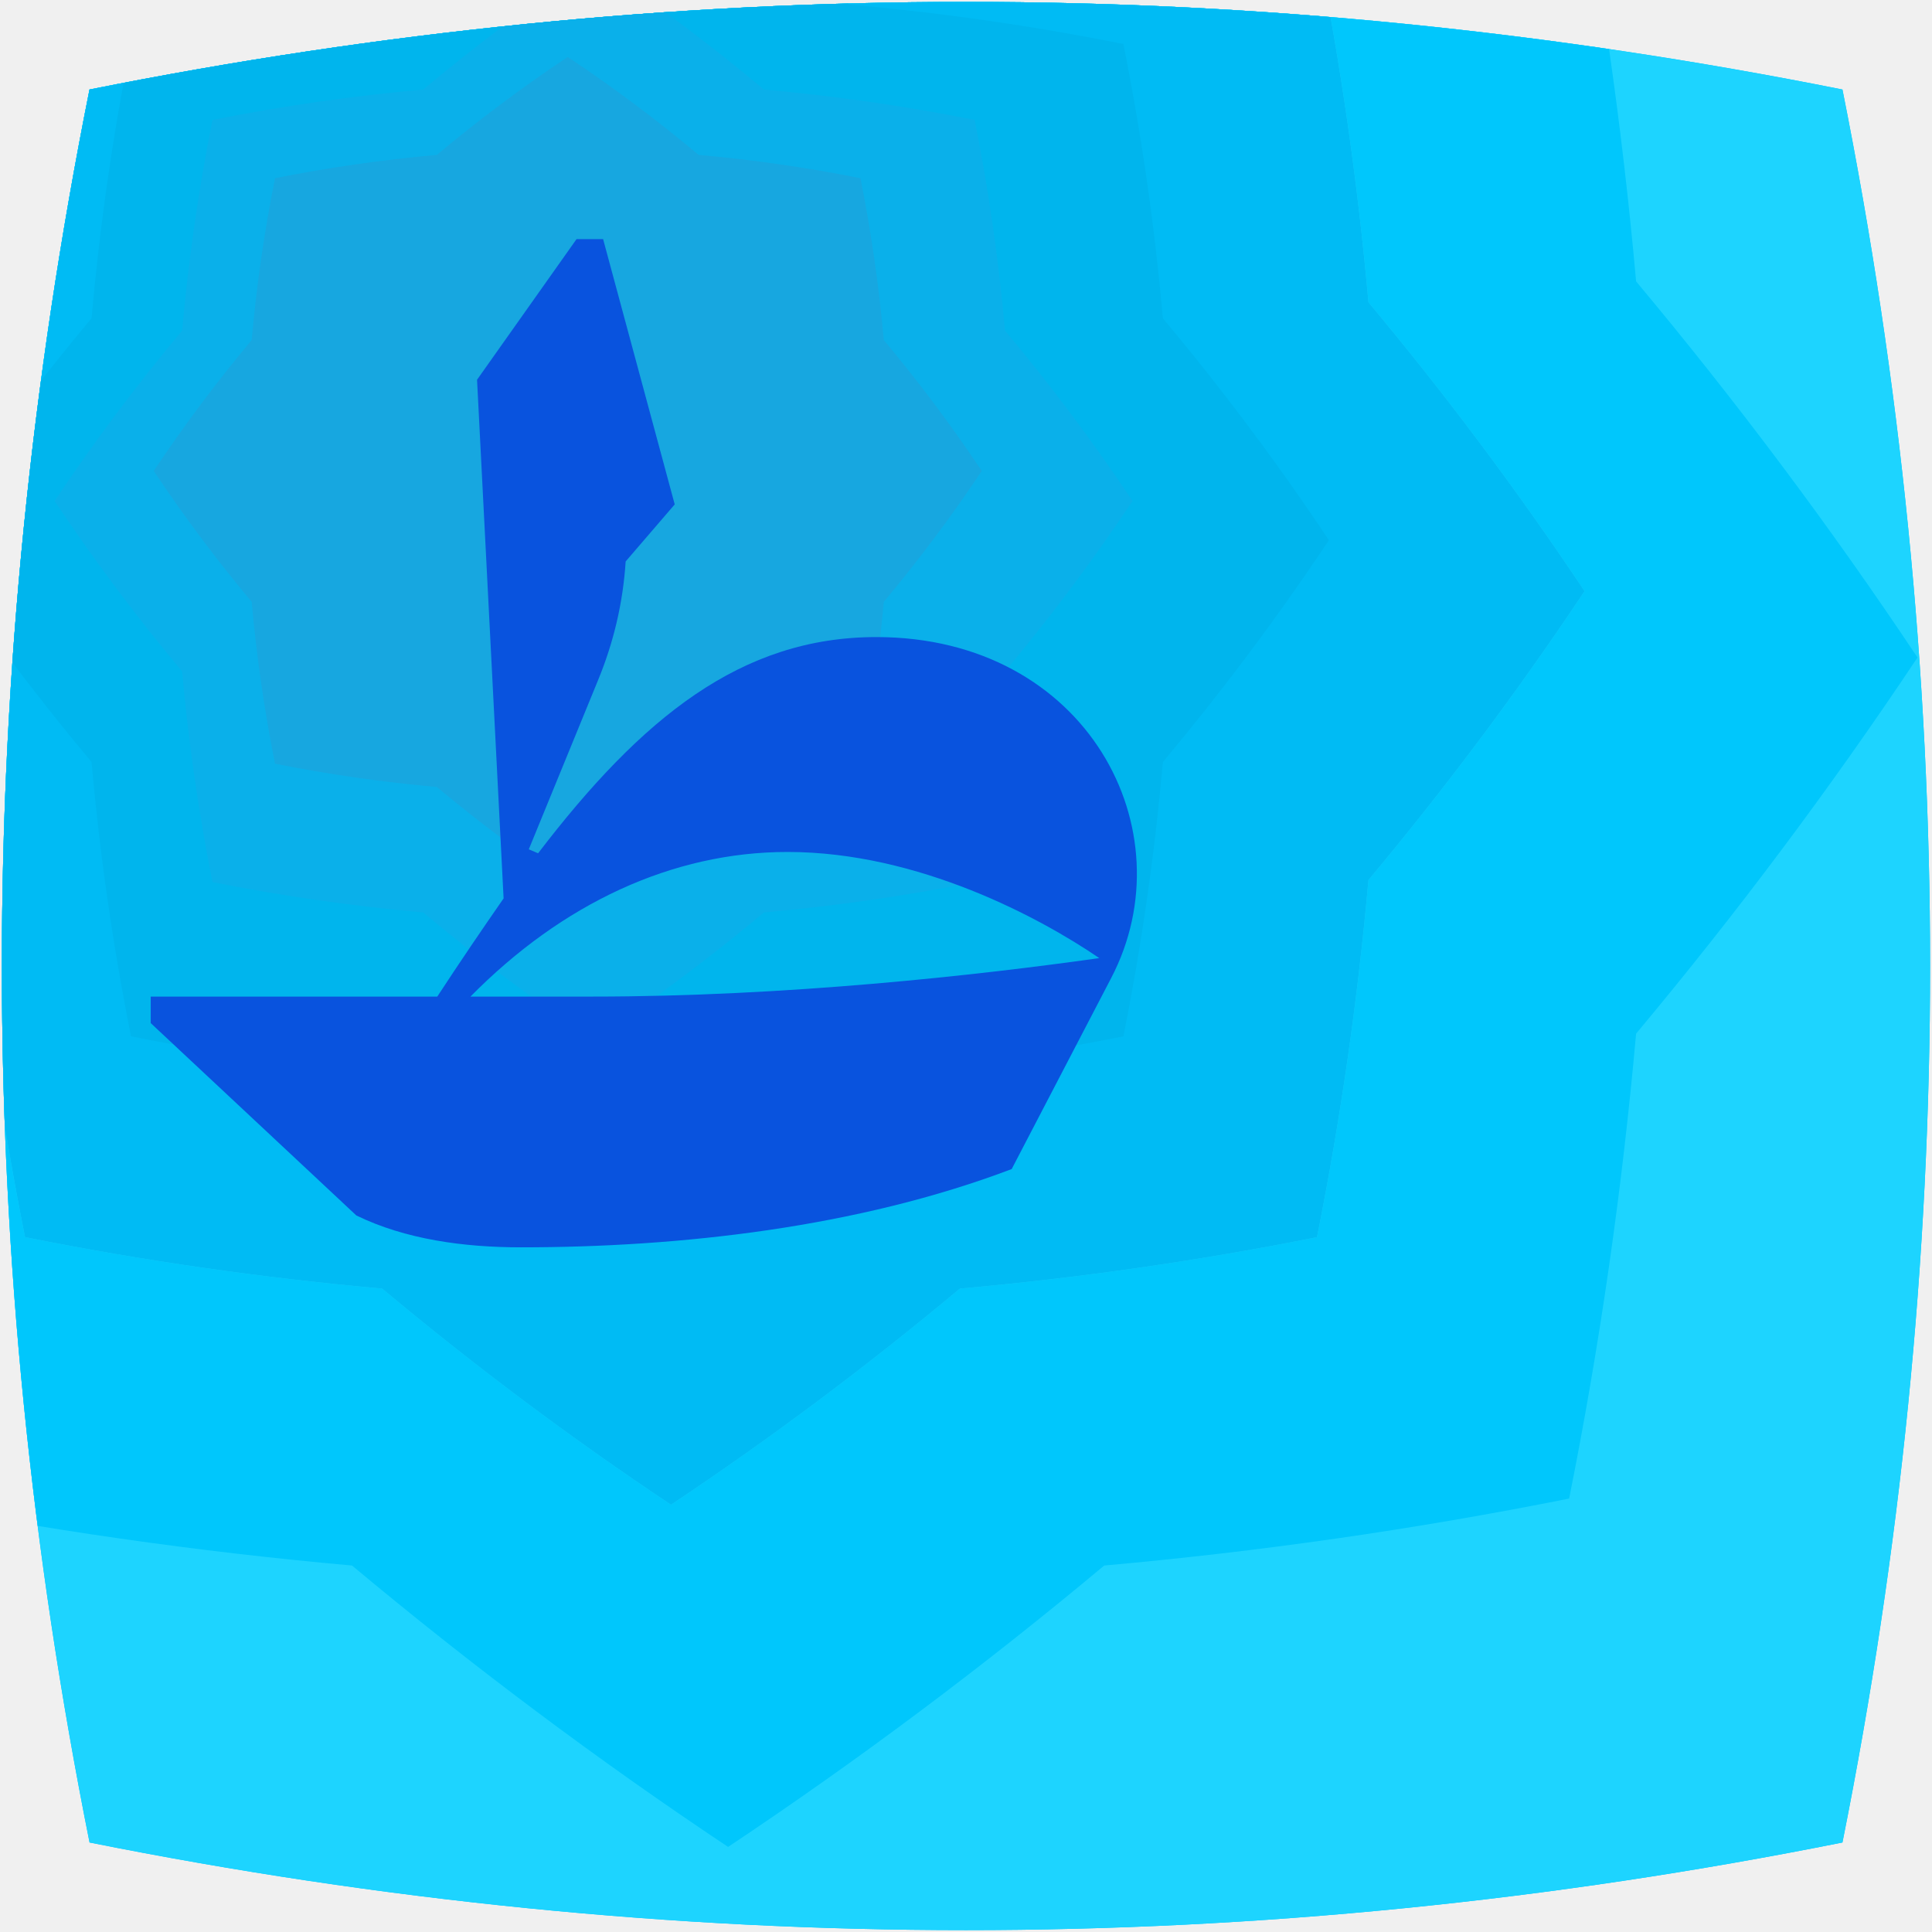
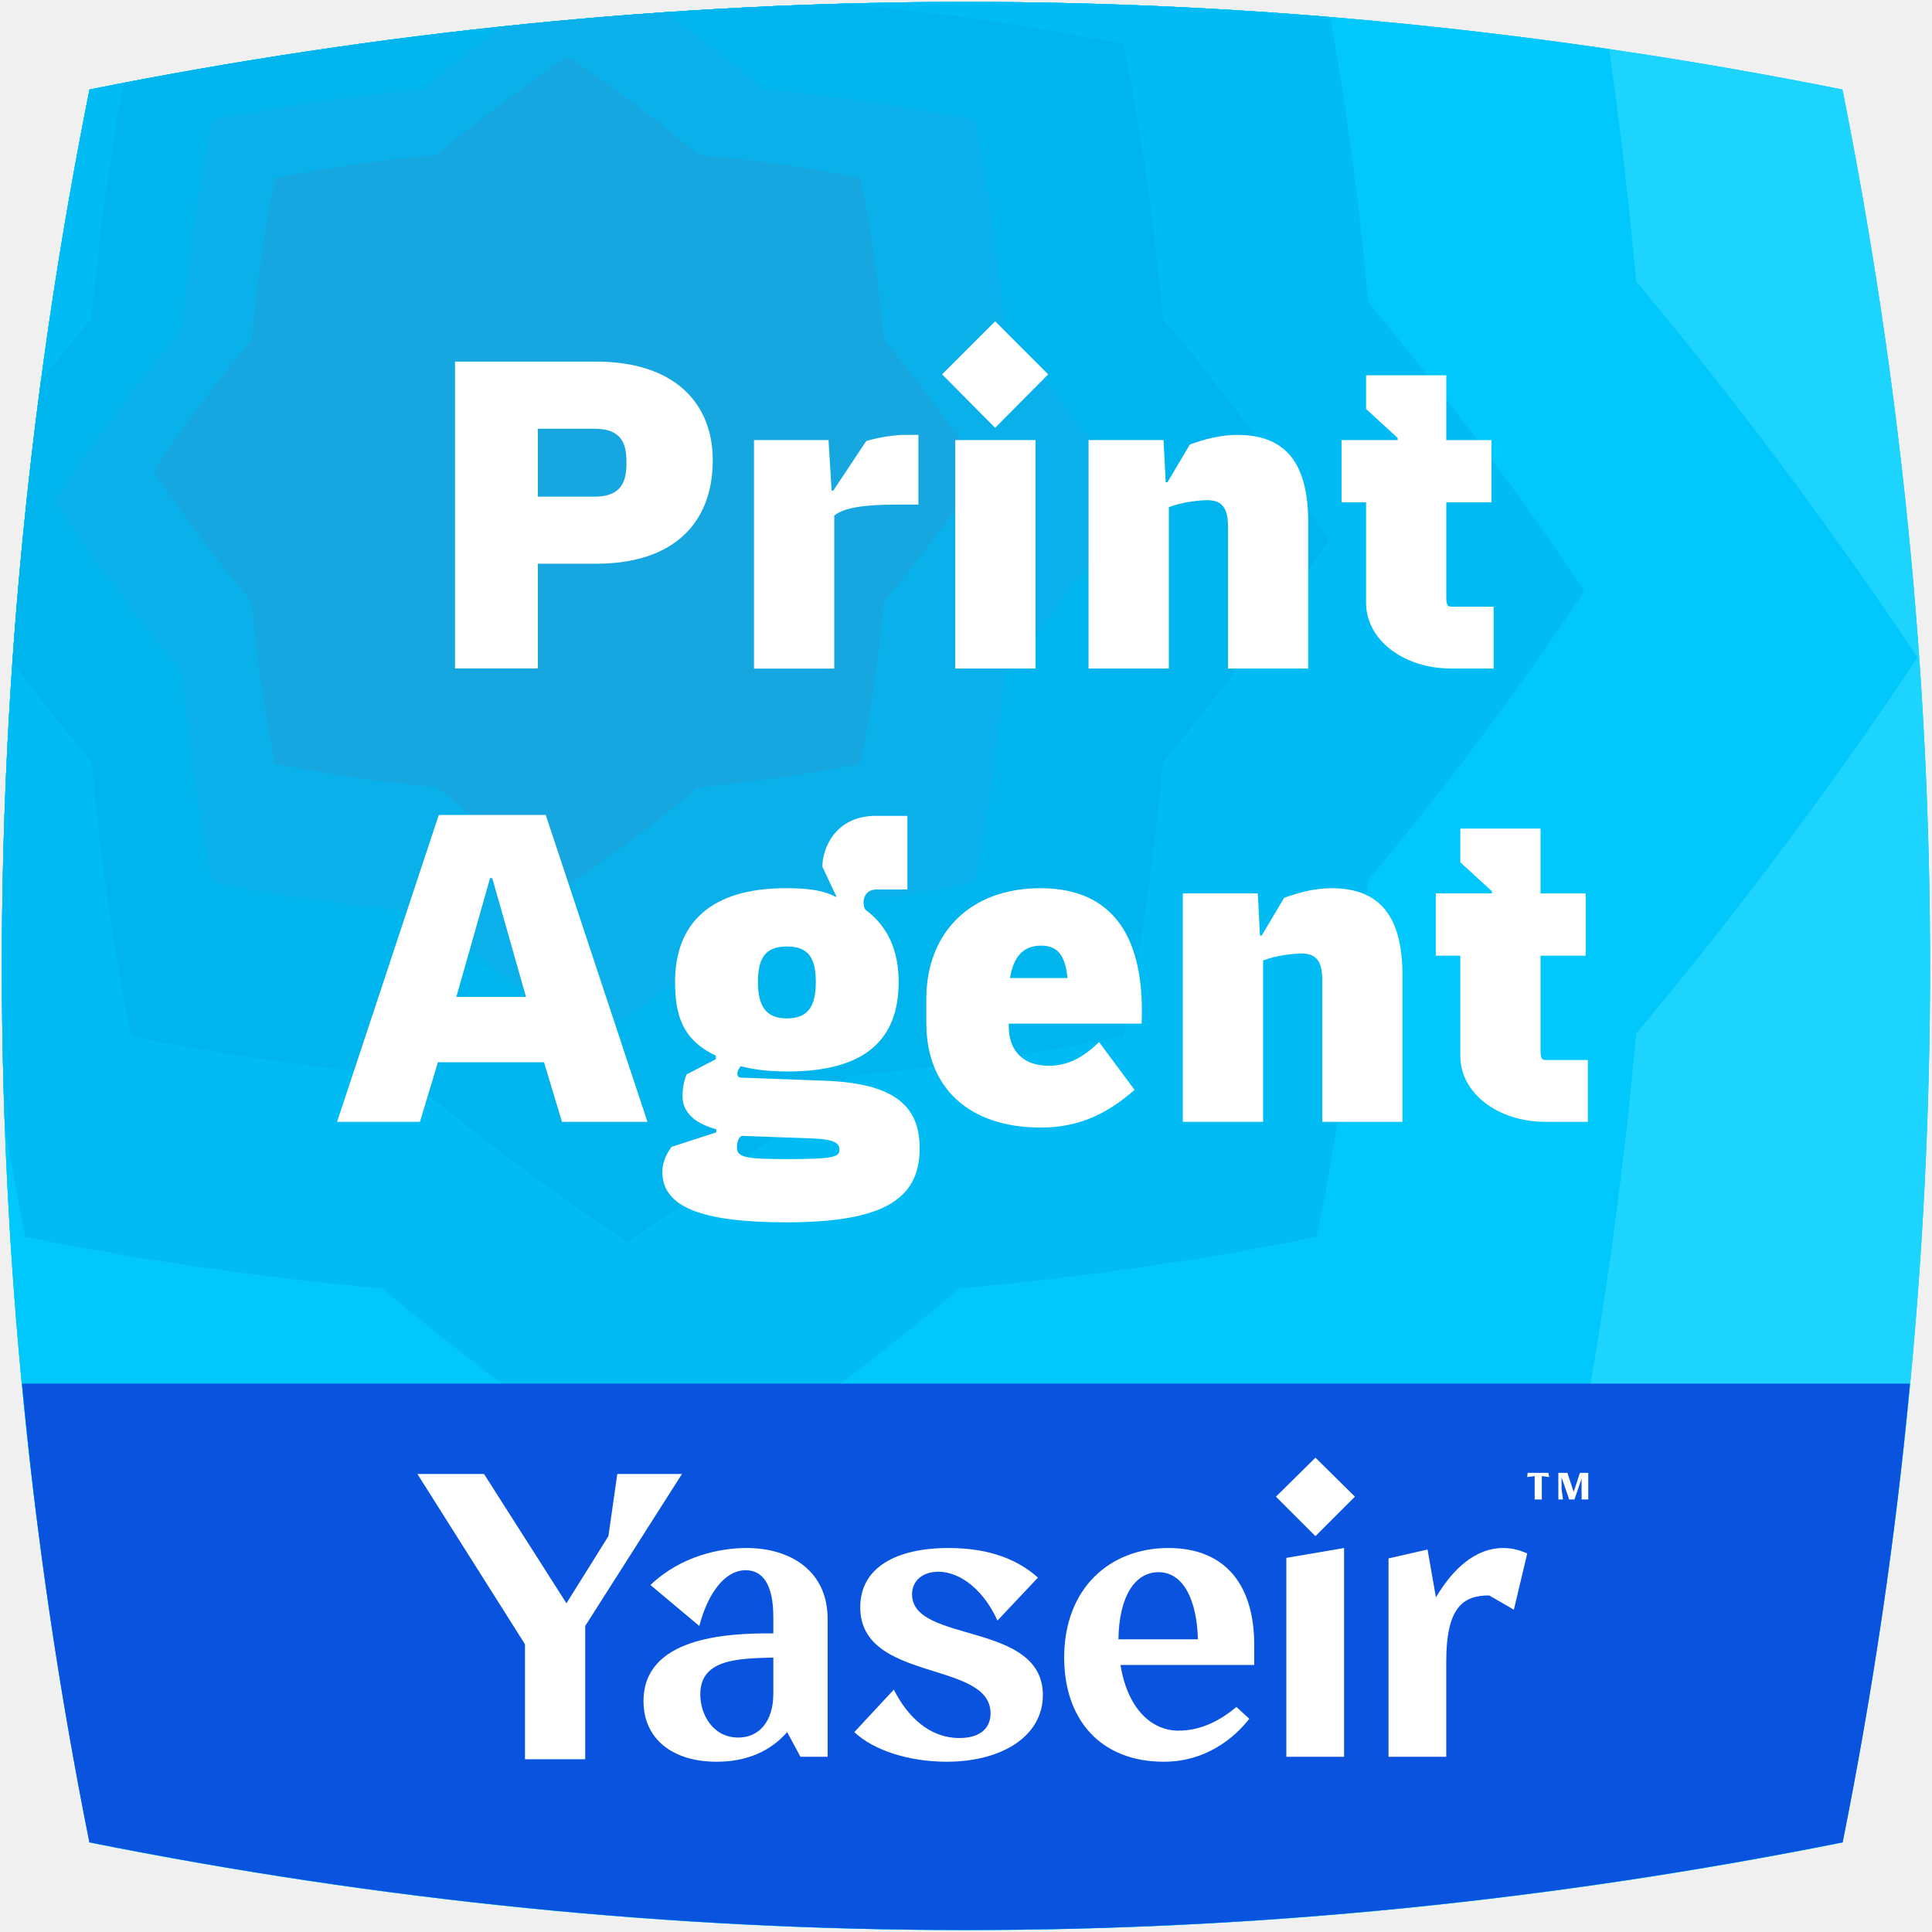
<svg xmlns="http://www.w3.org/2000/svg" id="Layer_1" data-name="Layer 1" viewBox="0 0 513 513">
  <defs>
    <style>
      .cls-1 {
        fill: #00bbf4;
      }

      .cls-2 {
        fill: #17a7e0;
      }

      .cls-3 {
+         fill: #fff;
+       }
+ 
+       .cls-4 {
        fill: #0ab0ea;
      }

-       .cls-4 {
+       .cls-5 {
        fill: none;
      }

-       .cls-5 {
+       .cls-6 {
        fill: #00c7fc;
      }

-       .cls-6 {
+       .cls-7 {
        fill: #1dd4ff;
      }

-       .cls-7 {
+       .cls-8 {
        fill: #0953de;
      }

-       .cls-8 {
+       .cls-9 {
        fill: #00b5ed;
      }

-       .cls-9 {
+       .cls-10 {
        clip-path: url(#clippath);
      }
    </style>
    <clipPath id="clippath">
-       <path class="cls-4" d="M489.23,489.23c-155.16,31.03-310.31,31.03-465.45,0C-7.26,334.08-7.26,178.92,23.77,23.77c155.15-31.02,310.3-31.02,465.45,0,31.03,155.15,31.03,310.31,0,465.46Z" />
+       <path class="cls-5" d="M489.23,489.23c-155.16,31.03-310.31,31.03-465.45,0C-7.26,334.08-7.26,178.92,23.77,23.77c155.15-31.02,310.3-31.02,465.45,0,31.03,155.15,31.03,310.31,0,465.46Z" />
    </clipPath>
  </defs>
  <g>
-     <path class="cls-5" d="M489.23,489.23c-155.16,31.03-310.31,31.03-465.45,0C-7.26,334.08-7.26,178.92,23.77,23.77c155.15-31.02,310.3-31.02,465.45,0,31.03,155.15,31.03,310.31,0,465.46Z" />
-     <g class="cls-9">
+     <path class="cls-6" d="M489.23,489.23c-155.16,31.03-310.31,31.03-465.45,0C-7.26,334.08-7.26,178.92,23.77,23.77c155.15-31.02,310.3-31.02,465.45,0,31.03,155.15,31.03,310.31,0,465.46Z" />
+     <g class="cls-10">
      <g>
-         <path class="cls-6" d="M-100.84,327.54c-34.5-41.27-66.98-84.57-97.29-130.03,30.31-45.46,62.79-88.75,97.29-130.02,4.79-53.58,12.43-107.15,23.15-160.73,53.58-10.71,107.15-18.35,160.73-23.15,41.27-34.5,84.56-66.98,130.02-97.28,45.46,30.31,88.75,62.79,130.02,97.28,53.58,4.79,107.16,12.43,160.73,23.15,10.72,53.58,18.36,107.16,23.15,160.74,34.5,41.27,66.98,84.56,97.28,130.03-30.31,45.46-62.79,88.75-97.28,130.03-4.79,53.57-12.44,107.15-23.15,160.72-53.58,10.72-107.15,18.36-160.73,23.15-41.27,34.5-84.56,66.97-130.02,97.28-45.46-30.31-88.75-62.79-130.02-97.28-53.58-4.79-107.16-12.44-160.73-23.15-10.71-53.57-18.36-107.15-23.15-160.73Z" />
-         <path class="cls-5" d="M-47.77,274.45c-26.5-31.7-51.45-64.95-74.73-99.87,23.28-34.92,48.23-68.17,74.73-99.87,3.68-41.15,9.55-82.3,17.78-123.45,41.15-8.23,82.3-14.1,123.45-17.78,31.7-26.5,64.95-51.44,99.86-74.72,34.92,23.28,68.17,48.23,99.87,74.72,41.15,3.68,82.3,9.55,123.46,17.78,8.23,41.15,14.1,82.31,17.78,123.46,26.5,31.7,51.44,64.95,74.72,99.87-23.28,34.92-48.23,68.17-74.72,99.87-3.68,41.15-9.55,82.3-17.78,123.45-41.15,8.23-82.3,14.1-123.45,17.78-31.7,26.5-64.95,51.44-99.87,74.72-34.92-23.28-68.16-48.23-99.86-74.72-41.15-3.68-82.3-9.55-123.46-17.78-8.23-41.15-14.1-82.3-17.78-123.45Z" />
-         <path class="cls-6" d="M-7,233.67c-20.35-24.35-39.52-49.89-57.4-76.71,17.88-26.82,37.04-52.36,57.4-76.71C-4.18,48.65.33,17.04,6.65-14.57c31.61-6.32,63.21-10.83,94.82-13.66,24.35-20.35,49.88-39.51,76.7-57.39,26.82,17.88,52.36,37.04,76.71,57.39,31.61,2.83,63.22,7.33,94.82,13.66,6.32,31.61,10.83,63.22,13.66,94.83,20.35,24.35,39.51,49.89,57.39,76.71-17.88,26.82-37.04,52.36-57.39,76.71-2.83,31.61-7.34,63.21-13.66,94.82-31.61,6.32-63.21,10.83-94.82,13.66-24.35,20.35-49.89,39.51-76.71,57.39-26.82-17.88-52.36-37.04-76.7-57.39-31.61-2.83-63.22-7.34-94.82-13.66-6.32-31.61-10.83-63.21-13.66-94.82Z" />
+         <path class="cls-7" d="M-100.84,327.54c-34.5-41.27-66.98-84.57-97.29-130.03,30.31-45.46,62.79-88.75,97.29-130.02,4.79-53.58,12.43-107.15,23.15-160.73,53.58-10.71,107.15-18.35,160.73-23.15,41.27-34.5,84.56-66.98,130.02-97.28,45.46,30.31,88.75,62.79,130.02,97.28,53.58,4.79,107.16,12.43,160.73,23.15,10.72,53.58,18.36,107.16,23.15,160.74,34.5,41.27,66.98,84.56,97.28,130.03-30.31,45.46-62.79,88.75-97.28,130.03-4.79,53.57-12.44,107.15-23.15,160.72-53.58,10.72-107.15,18.36-160.73,23.15-41.27,34.5-84.56,66.97-130.02,97.28-45.46-30.31-88.75-62.79-130.02-97.28-53.58-4.79-107.16-12.44-160.73-23.15-10.71-53.57-18.36-107.15-23.15-160.73Z" />
+         <path class="cls-6" d="M-47.77,274.45c-26.5-31.7-51.45-64.95-74.73-99.87,23.28-34.92,48.23-68.17,74.73-99.87,3.68-41.15,9.55-82.3,17.78-123.45,41.15-8.23,82.3-14.1,123.45-17.78,31.7-26.5,64.95-51.44,99.86-74.72,34.92,23.28,68.17,48.23,99.87,74.72,41.15,3.68,82.3,9.55,123.46,17.78,8.23,41.15,14.1,82.31,17.78,123.46,26.5,31.7,51.44,64.95,74.72,99.87-23.28,34.92-48.23,68.17-74.72,99.87-3.68,41.15-9.55,82.3-17.78,123.45-41.15,8.23-82.3,14.1-123.45,17.78-31.7,26.5-64.95,51.44-99.87,74.72-34.92-23.28-68.16-48.23-99.86-74.72-41.15-3.68-82.3-9.55-123.46-17.78-8.23-41.15-14.1-82.3-17.78-123.45Z" />
+         <path class="cls-7" d="M-7,233.67c-20.35-24.35-39.52-49.89-57.4-76.71,17.88-26.82,37.04-52.36,57.4-76.71C-4.18,48.65.33,17.04,6.65-14.57c31.61-6.32,63.21-10.83,94.82-13.66,24.35-20.35,49.88-39.51,76.7-57.39,26.82,17.88,52.36,37.04,76.71,57.39,31.61,2.83,63.22,7.33,94.82,13.66,6.32,31.61,10.83,63.22,13.66,94.83,20.35,24.35,39.51,49.89,57.39,76.71-17.88,26.82-37.04,52.36-57.39,76.71-2.83,31.61-7.34,63.21-13.66,94.82-31.61,6.32-63.21,10.83-94.82,13.66-24.35,20.35-49.89,39.51-76.71,57.39-26.82-17.88-52.36-37.04-76.7-57.39-31.61-2.83-63.22-7.34-94.82-13.66-6.32-31.61-10.83-63.21-13.66-94.82Z" />
        <path class="cls-1" d="M-7,233.67c-20.35-24.35-39.52-49.89-57.4-76.71,17.88-26.82,37.04-52.36,57.4-76.71C-4.18,48.65.33,17.04,6.65-14.57c31.61-6.32,63.21-10.83,94.82-13.66,24.35-20.35,49.88-39.51,76.7-57.39,26.82,17.88,52.36,37.04,76.71,57.39,31.61,2.83,63.22,7.33,94.82,13.66,6.32,31.61,10.83,63.22,13.66,94.83,20.35,24.35,39.51,49.89,57.39,76.71-17.88,26.82-37.04,52.36-57.39,76.71-2.83,31.61-7.34,63.21-13.66,94.82-31.61,6.32-63.21,10.83-94.82,13.66-24.35,20.35-49.89,39.51-76.71,57.39-26.82-17.88-52.36-37.04-76.7-57.39-31.61-2.83-63.22-7.34-94.82-13.66-6.32-31.61-10.83-63.21-13.66-94.82Z" />
-         <path class="cls-8" d="M24.31,202.35c-15.63-18.7-30.35-38.32-44.09-58.92,13.73-20.6,28.45-40.21,44.08-58.92,2.17-24.28,5.63-48.55,10.49-72.83C59.07,6.83,83.35,3.36,107.63,1.19c18.7-15.63,38.32-30.35,58.91-44.08,20.6,13.73,40.22,28.45,58.92,44.08,24.28,2.17,48.56,5.63,72.83,10.49,4.86,24.28,8.32,48.56,10.49,72.83,15.63,18.7,30.35,38.32,44.08,58.92-13.73,20.6-28.45,40.22-44.08,58.92-2.17,24.28-5.63,48.55-10.49,72.83-24.28,4.86-48.55,8.32-72.83,10.49-18.7,15.63-38.32,30.35-58.92,44.08-20.6-13.73-40.21-28.45-58.92-44.08-24.28-2.17-48.56-5.63-72.83-10.49-4.86-24.28-8.32-48.55-10.49-72.83Z" />
-         <path class="cls-3" d="M48.36,178.29c-12.01-14.36-23.31-29.43-33.86-45.26,10.55-15.82,21.85-30.89,33.86-45.25,1.67-18.65,4.33-37.29,8.06-55.94,18.65-3.73,37.29-6.39,55.94-8.06,14.36-12.01,29.43-23.31,45.25-33.86,15.82,10.55,30.89,21.85,45.25,33.86,18.65,1.67,37.29,4.33,55.94,8.06,3.73,18.65,6.39,37.3,8.06,55.94,12.01,14.36,23.31,29.43,33.86,45.25-10.55,15.82-21.85,30.89-33.86,45.25-1.67,18.65-4.33,37.29-8.06,55.94-18.65,3.73-37.29,6.39-55.94,8.06-14.36,12.01-29.43,23.31-45.25,33.86-15.82-10.55-30.89-21.85-45.25-33.86-18.65-1.67-37.29-4.33-55.94-8.06-3.73-18.65-6.39-37.29-8.06-55.94Z" />
+         <path class="cls-9" d="M24.31,202.35c-15.63-18.7-30.35-38.32-44.09-58.92,13.73-20.6,28.45-40.21,44.08-58.92,2.17-24.28,5.63-48.55,10.49-72.83C59.07,6.83,83.35,3.36,107.63,1.19c18.7-15.63,38.32-30.35,58.91-44.08,20.6,13.73,40.22,28.45,58.92,44.08,24.28,2.17,48.56,5.63,72.83,10.49,4.86,24.28,8.32,48.56,10.49,72.83,15.63,18.7,30.35,38.32,44.08,58.92-13.73,20.6-28.45,40.22-44.08,58.92-2.17,24.28-5.63,48.55-10.49,72.83-24.28,4.86-48.55,8.32-72.83,10.49-18.7,15.63-38.32,30.35-58.92,44.08-20.6-13.73-40.21-28.45-58.92-44.08-24.28-2.17-48.56-5.63-72.83-10.49-4.86-24.28-8.32-48.55-10.49-72.83Z" />
+         <path class="cls-4" d="M48.36,178.29c-12.01-14.36-23.31-29.43-33.86-45.26,10.55-15.82,21.85-30.89,33.86-45.25,1.67-18.65,4.33-37.29,8.06-55.94,18.65-3.73,37.29-6.39,55.94-8.06,14.36-12.01,29.43-23.31,45.25-33.86,15.82,10.55,30.89,21.85,45.25,33.86,18.65,1.67,37.29,4.33,55.94,8.06,3.73,18.65,6.39,37.3,8.06,55.94,12.01,14.36,23.31,29.43,33.86,45.25-10.55,15.82-21.85,30.89-33.86,45.25-1.67,18.65-4.33,37.29-8.06,55.94-18.65,3.73-37.29,6.39-55.94,8.06-14.36,12.01-29.43,23.31-45.25,33.86-15.82-10.55-30.89-21.85-45.25-33.86-18.65-1.67-37.29-4.33-55.94-8.06-3.73-18.65-6.39-37.29-8.06-55.94Z" />
        <path class="cls-2" d="M66.83,159.81c-9.22-11.03-17.91-22.61-26.01-34.76,8.1-12.15,16.79-23.72,26.01-34.76,1.28-14.32,3.32-28.64,6.19-42.97,14.32-2.86,28.64-4.91,42.97-6.19,11.03-9.22,22.6-17.9,34.76-26.01,12.15,8.1,23.73,16.78,34.76,26.01,14.32,1.28,28.65,3.32,42.97,6.19,2.86,14.32,4.91,28.65,6.19,42.97,9.22,11.03,17.9,22.61,26.01,34.76-8.1,12.15-16.78,23.73-26.01,34.76-1.28,14.32-3.32,28.64-6.19,42.97-14.32,2.86-28.64,4.91-42.97,6.19-11.03,9.22-22.61,17.9-34.76,26.01-12.15-8.1-23.72-16.78-34.76-26.01-14.32-1.28-28.65-3.32-42.97-6.19-2.86-14.32-4.91-28.64-6.19-42.97Z" />
      </g>
    </g>
+     <path class="cls-8" d="M507.14,367.39c-3.75,40.65-9.75,81.29-17.85,121.79-155.24,31.05-310.33,31.05-465.57,0-8.1-40.5-14.1-81.15-17.85-121.79h501.26Z" />
+     <g>
+       <g>
+         <path class="cls-3" d="M163.91,391.38h17.17l-25.69,40.36v35.39h-15.99v-30.53l-28.57-45.22h17.69l21.89,34.34,11.14-17.83,2.36-16.51Z" />
+         <path class="cls-3" d="M185.68,431.74l-12.97-10.88c8.26-7.87,18.74-9.82,25.55-9.82,11.4,0,21.5,5.89,21.5,18.87v36.56h-7.21l-3.54-6.55c-4.46,5.11-10.75,7.87-18.74,7.87-11.67,0-19.4-6.03-19.4-16.12,0-16.65,21.37-18.09,34.47-17.96v-4.32c0-8.78-2.88-12.45-7.34-12.45-5.63,0-10.09,6.29-12.32,14.81ZM185.94,449.83c0,5.51,3.41,11.54,10.09,11.54,5.37,0,9.31-4.06,9.31-11.67v-9.57c-8.65.27-19.39.14-19.39,9.7Z" />
+         <path class="cls-3" d="M242.18,423.35c0,13.11,34.73,7.08,34.73,26.74,0,11.01-11.01,17.7-25.55,17.7-9.7,0-19.26-2.89-24.51-7.87l10.48-11.27c3.67,7.2,9.44,12.84,17.43,12.84,5.24,0,8.26-2.37,8.26-6.56,0-14.15-34.6-8.12-34.6-28.17,0-10.48,9.44-15.72,23.46-15.72,11.4,0,18.74,3.4,23.72,7.86l-10.75,11.41c-3.28-7.34-9.31-12.97-15.73-12.97-3.93,0-6.95,2.23-6.95,6.02Z" />
+         <path class="cls-3" d="M312.97,459.53c6.16,0,11.27-2.89,15.34-6.29l3.41,3.14c-4.19,5.38-11.79,11.41-22.67,11.41-17.04,0-26.48-11.41-26.48-27.66,0-18.47,12.19-29.09,27.66-29.09s22.8,10.21,22.8,25.69v5.37h-35.51c1.7,10.75,7.6,17.44,15.46,17.44ZM296.98,435.28h21.1c-.26-10.09-3.67-17.82-10.48-17.82-6.29,0-10.48,6.55-10.62,17.82Z" />
+         <g>
+           <polygon class="cls-3" points="359.77 397.41 349.29 387.05 338.8 397.41 349.29 407.89 359.77 397.41" />
+           <polygon class="cls-3" points="341.56 466.47 356.89 466.47 356.89 411.04 341.56 413.66 341.56 466.47" />
+         </g>
+         <path class="cls-3" d="M379.05,411.43l2.23,12.71c4.59-7.74,10.62-13.1,17.82-13.1,2.62,0,4.59.65,6.42,1.44l-3.54,14.94-6.56-3.79c-6.94,0-11.4,3.14-11.4,17.56v25.29h-15.33v-52.68l10.35-2.36Z" />
+       </g>
+       <g>
+         <path class="cls-3" d="M405.64,391.09h5.48l.24,1.1-1.96-.24v6.21h-1.9v-6.21l-1.99.24.12-1.1Z" />
+         <path class="cls-3" d="M418.05,398.15h-1.39l-2.02-5.89v3.09l.37,2.8h-1.22v-7.06h2.4l1.66,5.05,1.66-5.05h2.22v7.06h-1.77v-5.54l-1.9,5.54Z" />
+       </g>
+     </g>
  </g>
-   <path class="cls-7" d="M179.16,133.93l-13.03,15.15c-.7,10.92-3.17,21.48-7.4,31.7l-18.32,44.74,2.47,1.05c27.48-35.93,53.89-57.41,89.82-57.41,56.01,0,82.78,51.43,62.35,90.53l-26.42,50.73c-40.86,15.5-88.06,20.78-130.33,20.78-15.15,0-30.65-2.11-43.68-8.46l-54.6-51.08v-7.04h76.09c5.99-9.16,11.98-17.97,17.61-26.07l-7.05-137.72,26.42-37.34h7.05l19.02,70.45ZM124.92,264.62h32.41c51.43,0,102.15-5.64,134.56-10.22-15.5-10.57-47.91-28.18-82.78-28.18-30.65,0-59.88,13.74-84.19,38.4Z" />
+   <g>
+     <path class="cls-3" d="M120.82,177.51v-81.49h37.48c20.95,0,30.96,11.18,30.96,26.19,0,16.3-10.01,27.47-30.96,27.47h-15.48v27.82h-22ZM142.82,131.88h15.02c7.45,0,8.5-4.31,8.5-9.08s-1.05-8.96-8.5-8.96h-15.02v18.04Z" />
+     <path class="cls-3" d="M200.21,177.51v-60.65h19.79l.81,13.39h.47l8.73-13.15c3.61-1.05,7.57-1.63,10.48-1.63h3.38v18.51h-5.59c-8.15,0-14.09.7-16.76,2.91v40.63h-21.3Z" />
+     <path class="cls-3" d="M264.24,113.6l-14.09-14.2,14.09-14.09,14.08,14.09-14.08,14.2ZM253.65,177.51v-60.65h21.3v60.65h-21.3Z" />
+     <path class="cls-3" d="M289.04,177.51v-60.65h19.91l.58,11.18h.47l5.94-10.01c3.84-1.4,8.15-2.56,12.57-2.56,13.5,0,18.86,8.27,18.86,23.28v38.76h-21.3v-37.6c0-4.42-1.16-7.1-5.47-7.1-1.98,0-6.75.47-10.24,1.86v42.84h-21.3Z" />
+     <path class="cls-3" d="M396.6,177.51h-11.29c-12.57,0-22.58-7.57-22.58-17.46v-26.66h-6.52v-16.53h14.9v-.58l-8.38-7.68v-8.96h21.3v17.23h11.99v16.53h-11.99v24.91c0,2.33.23,2.79,1.51,2.79h11.06v16.41Z" />
+     <path class="cls-3" d="M89.5,297.88l27.01-81.49h28.4l27.01,81.49h-22.7l-4.77-15.83h-28.17l-4.77,15.83h-22ZM121.16,264.71h18.51l-8.96-31.55h-.58l-8.96,31.55Z" />
+     <path class="cls-3" d="M175.88,311.15c0-2.21.81-4.42,2.44-6.63l11.87-3.84v-.82c-3.26-.93-8.96-3.03-8.96-8.85,0-1.98.35-3.84,1.05-5.7l7.8-4.07v-.93c-8.85-4.19-10.83-10.71-10.83-19.56,0-15.6,9.43-24.91,29.45-24.91,5.47,0,9.78.47,13.27,2.33l.12-.12-3.73-7.92c0-4.89,3.49-13.5,14.2-13.5h8.38v19.56h-8.26c-2.33,0-3.38,1.75-3.38,3.26,0,.81.12,1.51.47,2.1,6.05,4.42,8.85,10.94,8.85,19.21,0,15.25-8.85,23.75-29.45,23.75-4.89,0-8.96-.47-12.46-1.4-.47.47-.93,1.28-.93,1.98,0,.58.35,1.05.93,1.05l22.35.82c18.04.7,25.14,6.4,25.14,17.93,0,13.62-9.78,19.67-35.39,19.67-22.58,0-32.94-4.08-32.94-13.39ZM222.91,305.33c0-1.86-1.51-2.79-6.87-3.03l-19.09-.7c-.7.35-1.28,1.4-1.28,3.03,0,2.68,2.21,3.14,13.27,3.14,11.87,0,13.97-.47,13.97-2.44ZM216.62,260.75c0-6.4-1.98-9.43-7.68-9.43s-7.68,3.03-7.68,9.43,2.1,9.66,7.68,9.66,7.68-3.14,7.68-9.66Z" />
+     <path class="cls-3" d="M245.96,271.69v-6.4c0-17.81,11.87-29.45,30.27-29.45,22.23,0,27.71,17.11,26.89,35.97h-35.27v.7c0,6.63,3.96,10.48,10.59,10.48,4.89,0,8.96-1.98,13.39-6.29l9.43,12.69c-7.8,6.87-15.48,10.01-24.91,10.01-18.97,0-30.38-10.48-30.38-27.71ZM283.45,259.7c-.58-6.05-2.68-8.61-6.99-8.61-4.66,0-7.33,2.79-8.26,8.61h15.25Z" />
+     <path class="cls-3" d="M314.07,297.88v-60.65h19.91l.58,11.18h.47l5.94-10.01c3.84-1.4,8.15-2.56,12.57-2.56,13.5,0,18.86,8.27,18.86,23.28v38.76h-21.3v-37.6c0-4.42-1.16-7.1-5.47-7.1-1.98,0-6.75.47-10.24,1.86v42.84h-21.3Z" />
+     <path class="cls-3" d="M421.63,297.88h-11.29c-12.57,0-22.58-7.57-22.58-17.46v-26.66h-6.52v-16.53h14.9v-.58l-8.38-7.68v-8.96h21.3v17.23h11.99v16.53h-11.99v24.91c0,2.33.23,2.79,1.51,2.79h11.06v16.41Z" />
+   </g>
</svg>
